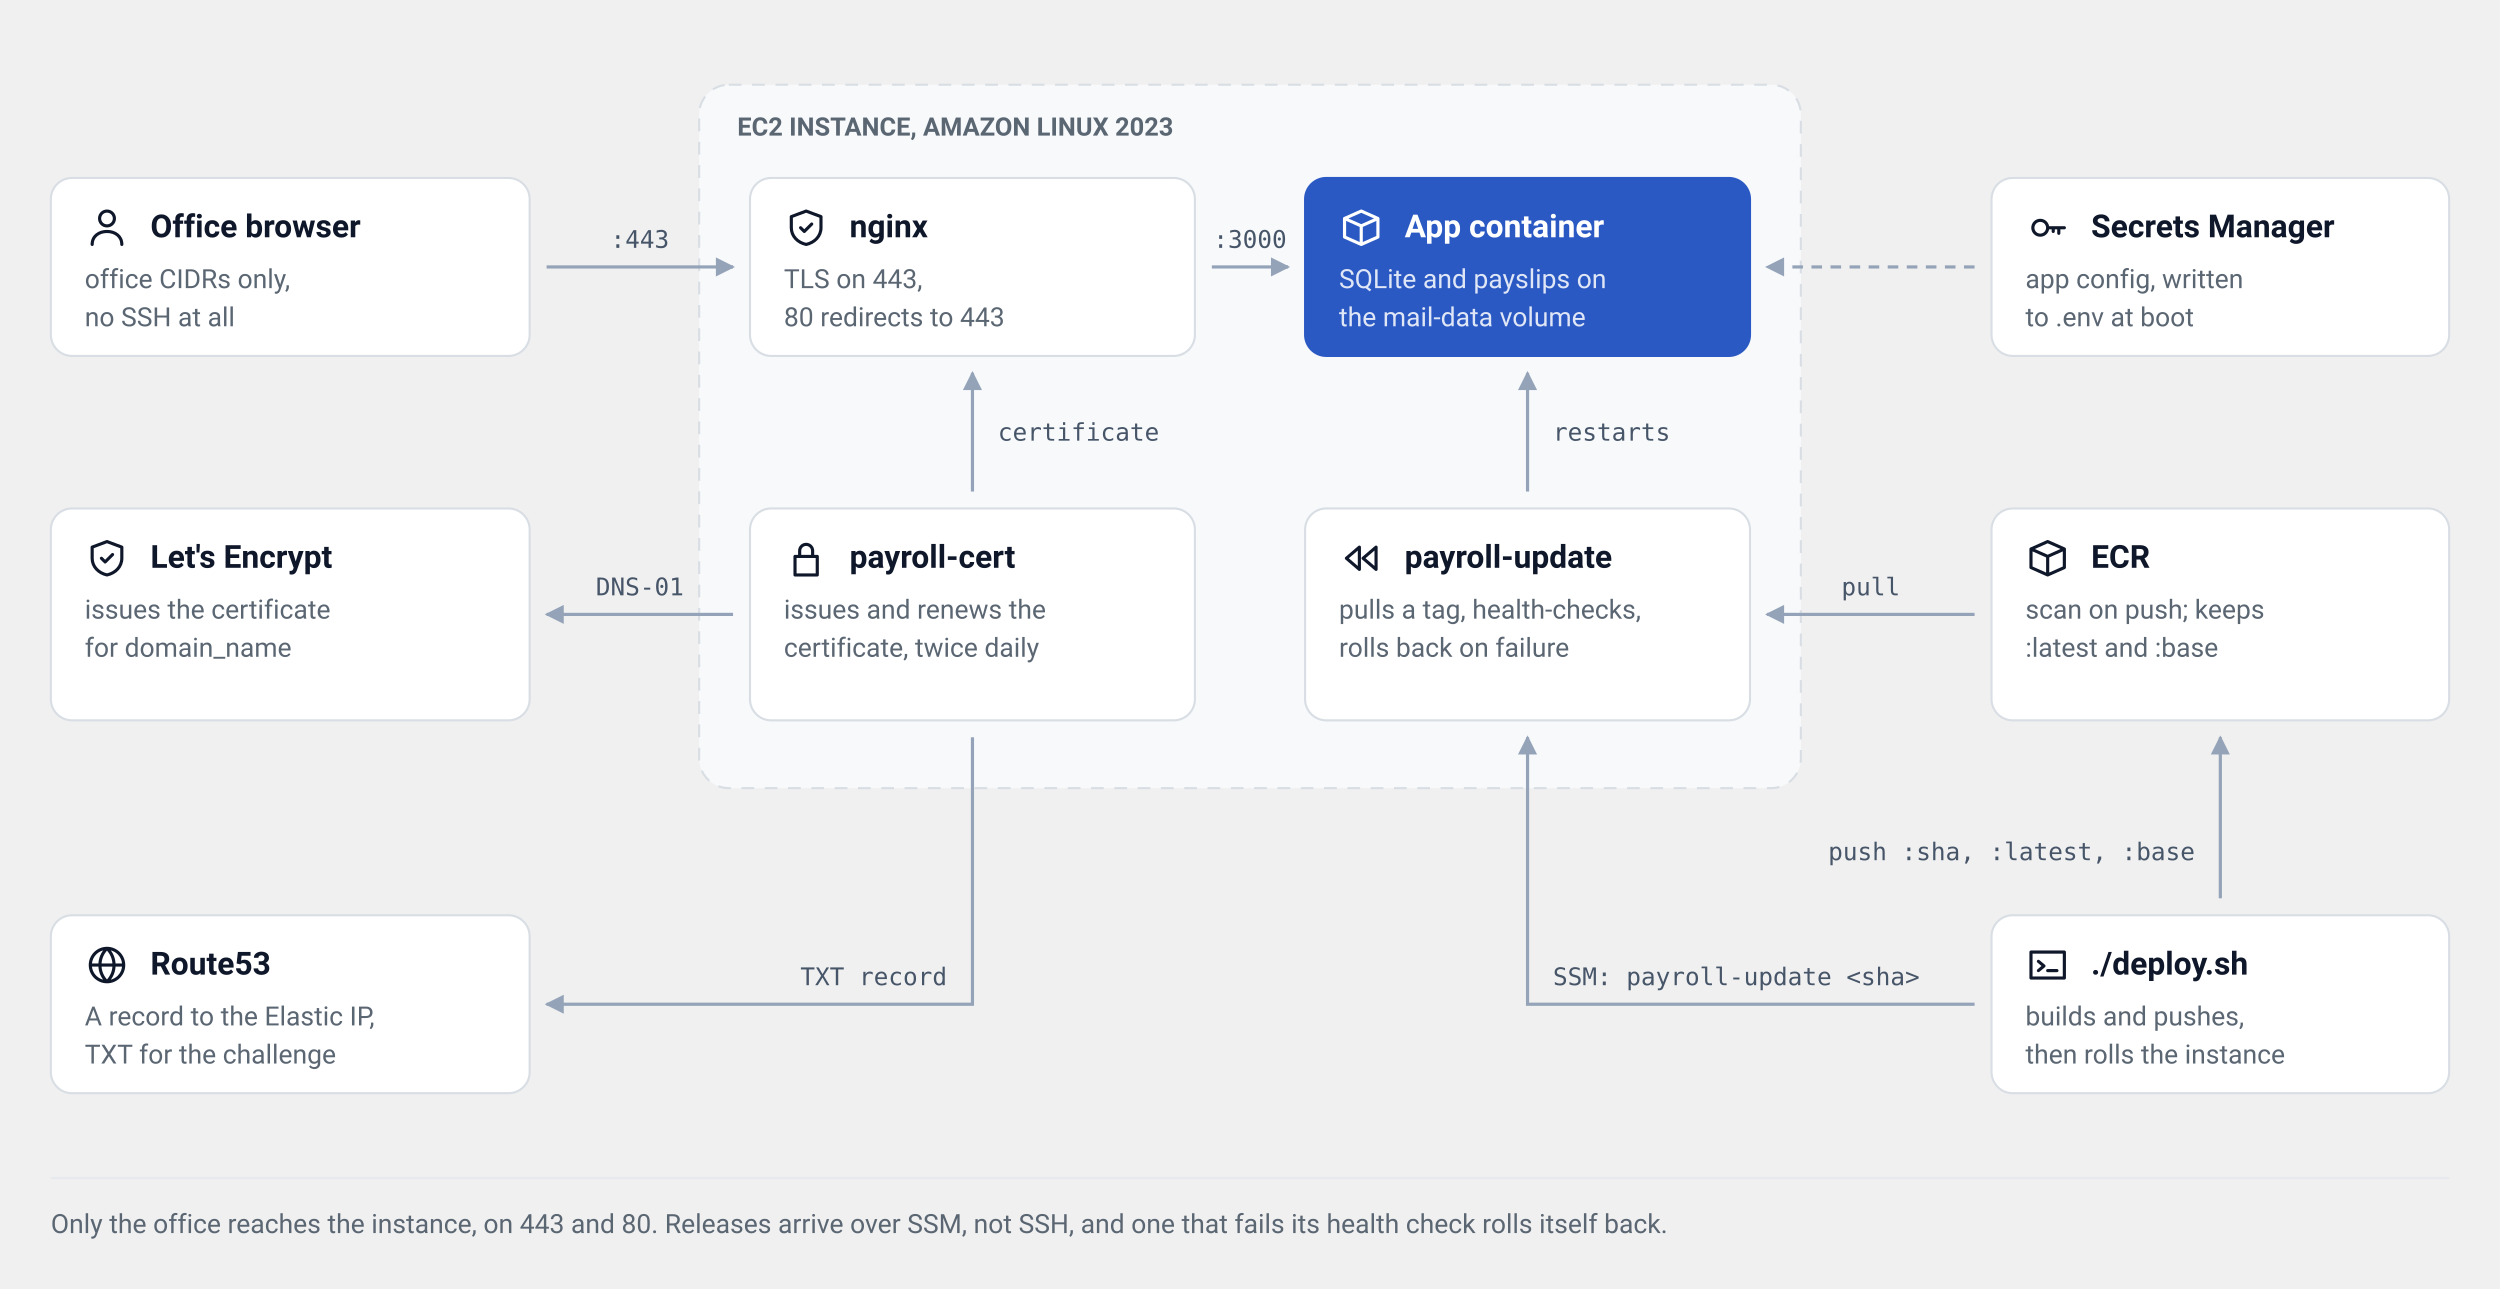
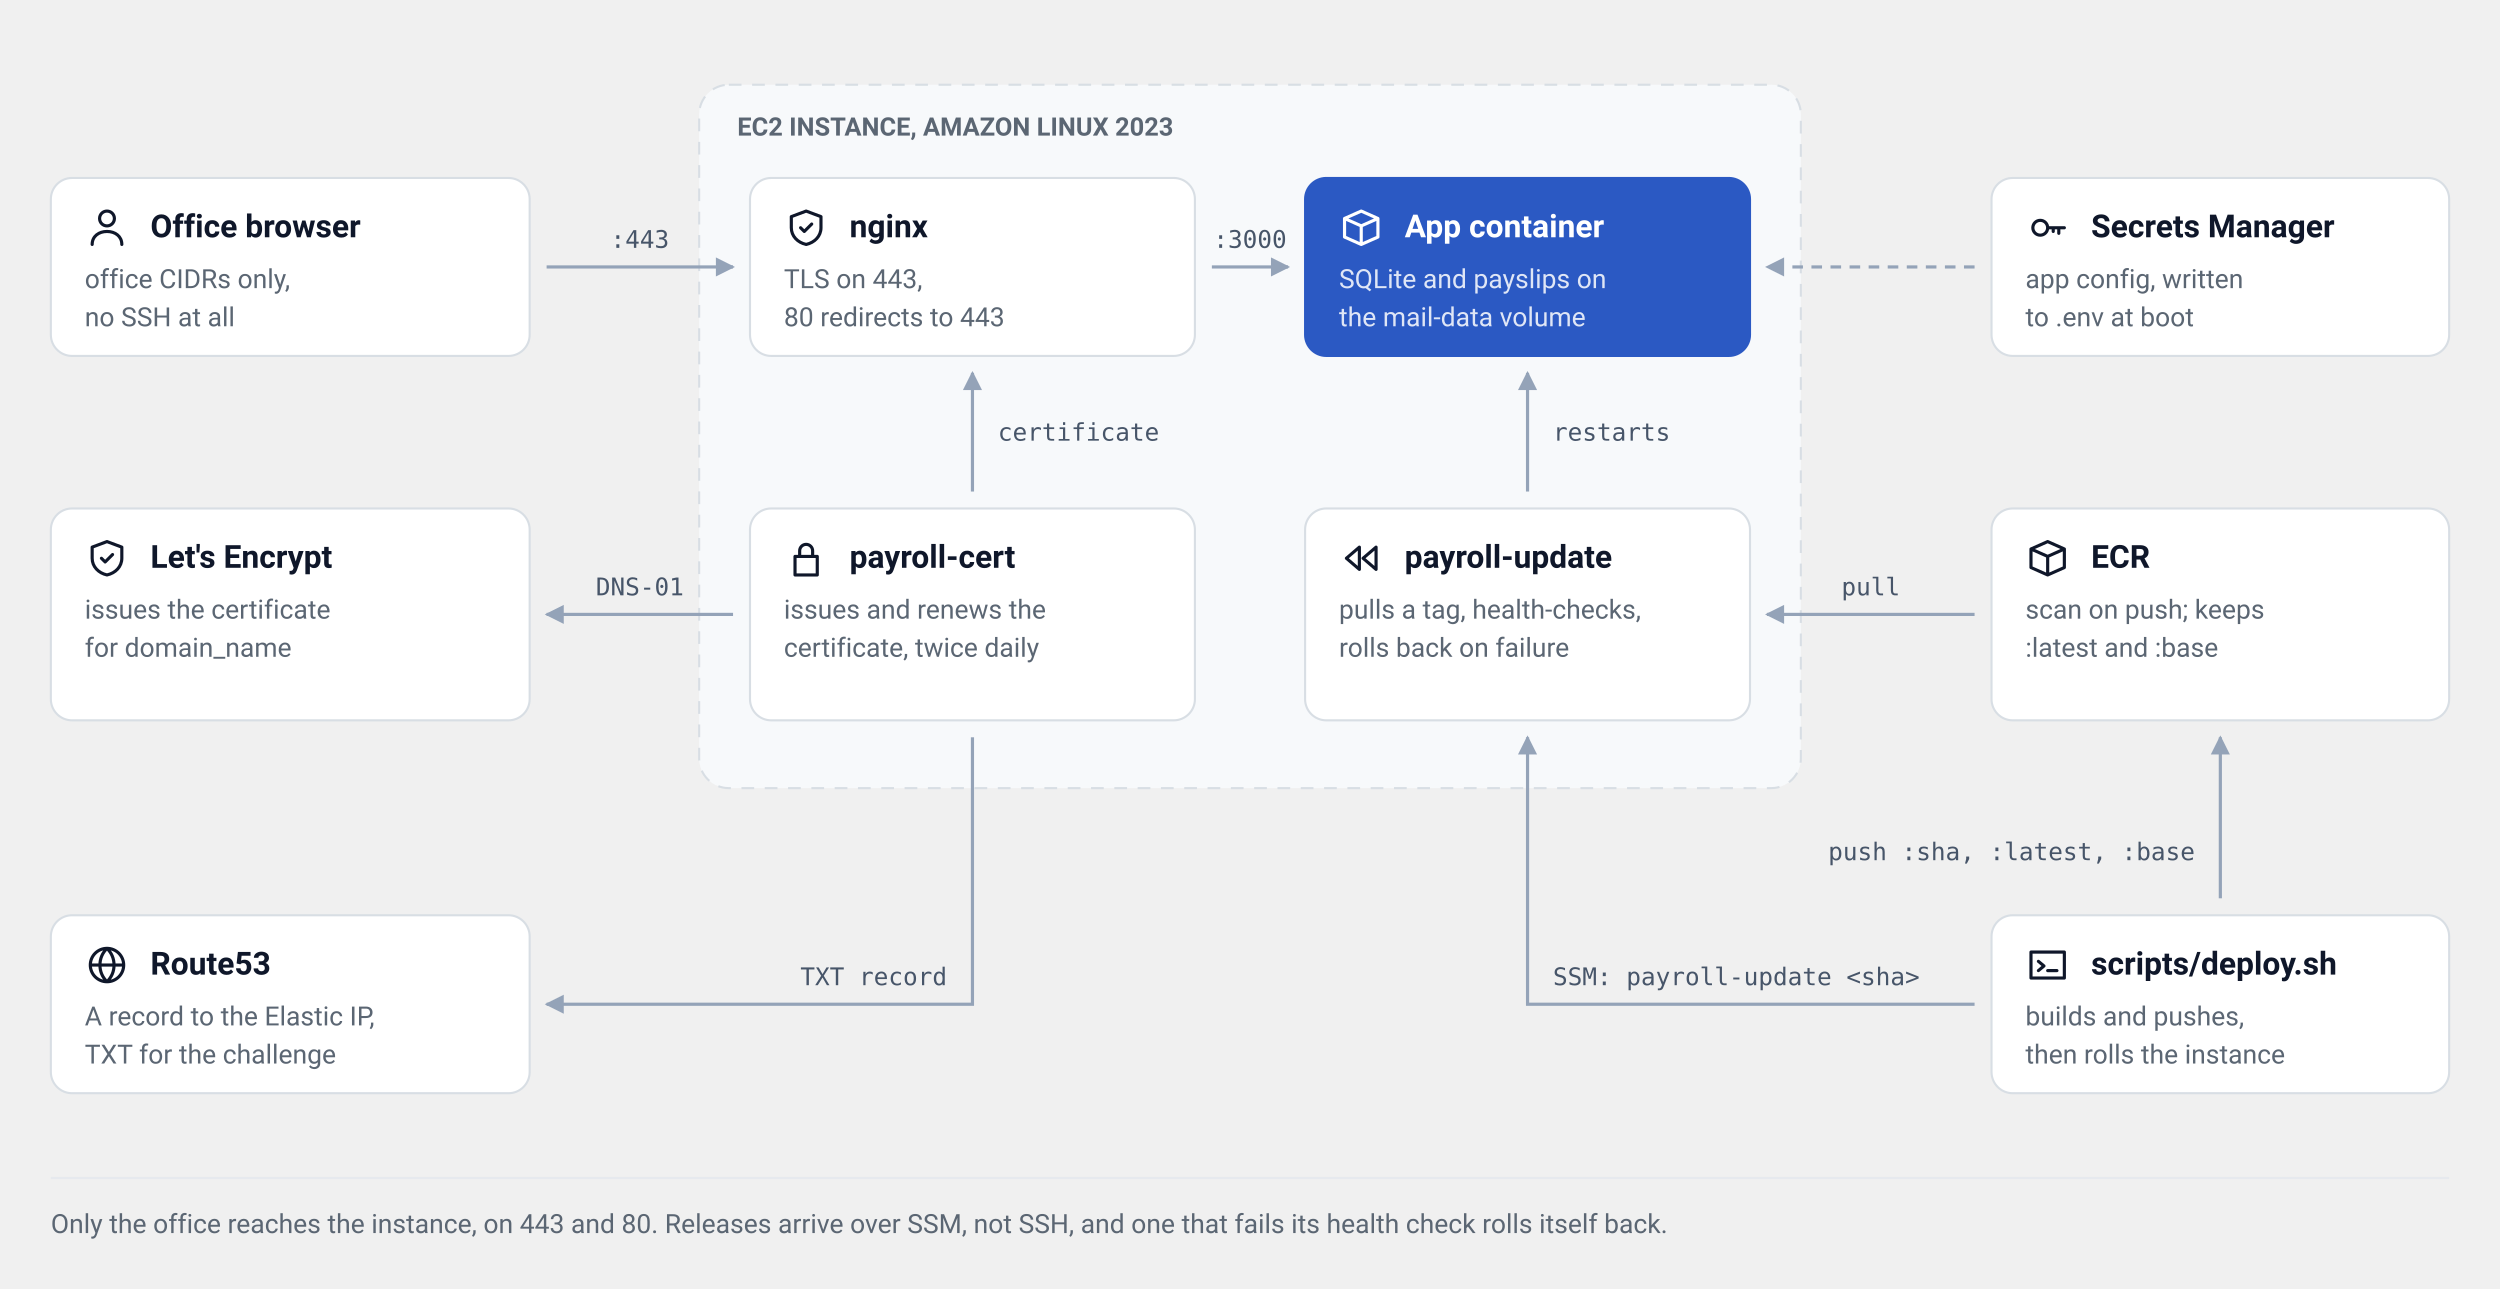
- <svg xmlns="http://www.w3.org/2000/svg" viewBox="0 0 1180 608" width="1180" height="608" role="img" aria-label="An office browser reaches nginx on one EC2 instance over HTTPS; nginx proxies to the app container. Secrets Manager supplies the .env at boot. ./deploy.sh pushes the image to ECR and tells the instance over SSM to run payroll-update, which pulls the tag, health-checks it and rolls back on failure. payroll-cert keeps the Let's Encrypt certificate current using a Route53 DNS-01 challenge.">
+ <svg xmlns="http://www.w3.org/2000/svg" viewBox="0 0 1180 608" width="1180" height="608" role="img" aria-label="An office browser reaches nginx on one EC2 instance over HTTPS; nginx proxies to the app container. Secrets Manager supplies the .env at boot. scripts/deploy.sh pushes the image to ECR and tells the instance over SSM to run payroll-update, which pulls the tag, health-checks it and rolls back on failure. payroll-cert keeps the Let's Encrypt certificate current using a Route53 DNS-01 challenge.">
  <defs>
    <marker id="a" viewBox="0 0 10 10" refX="9" refY="5" markerWidth="6" markerHeight="6" orient="auto-start-reverse">
      <path d="M0 0 10 5 0 10z" fill="#94a3b8" />
    </marker>
  </defs>
  <rect x="330" y="40" width="520" height="332" rx="14" fill="#f7f9fb" stroke="#d8dee4" stroke-width="1" stroke-dasharray="6 5" />
  <text x="348.0" y="64.0" font-family="system-ui,-apple-system,'Segoe UI',Roboto,Helvetica,Arial,sans-serif" font-size="12" fill="#5b6673" text-anchor="start" font-weight="600">EC2 INSTANCE, AMAZON LINUX 2023</text>
  <rect x="354" y="84" width="210" height="84" rx="10" fill="#ffffff" stroke="#d8dee4" stroke-width="1" />
  <g transform="translate(370.0,97.0) scale(0.875)" fill="none" stroke="#0f172a" stroke-width="1.7" stroke-linecap="round" stroke-linejoin="round">
    <path d="M12 3l8 3v6c0 4.5-3.4 8-8 9-4.6-1-8-4.5-8-9V6z M9 12l2 2 4-4" />
  </g>
  <text x="401.0" y="112.0" font-family="system-ui,-apple-system,'Segoe UI',Roboto,Helvetica,Arial,sans-serif" font-size="15" fill="#0f172a" text-anchor="start" font-weight="600">nginx</text>
  <text x="370.0" y="136.0" font-family="system-ui,-apple-system,'Segoe UI',Roboto,Helvetica,Arial,sans-serif" font-size="12.5" fill="#5b6673" text-anchor="start">TLS on 443,</text>
  <text x="370.0" y="154.0" font-family="system-ui,-apple-system,'Segoe UI',Roboto,Helvetica,Arial,sans-serif" font-size="12.5" fill="#5b6673" text-anchor="start">80 redirects to 443</text>
  <rect x="616" y="84" width="210" height="84" rx="10" fill="#2b59c3" stroke="#2b59c3" stroke-width="1" />
  <g transform="translate(632.0,97.0) scale(0.875)" fill="none" stroke="#ffffff" stroke-width="1.7" stroke-linecap="round" stroke-linejoin="round">
    <path d="M3 7l9-4 9 4v10l-9 4-9-4z M3 7l9 4 9-4 M12 11v10" />
  </g>
  <text x="663.0" y="112.0" font-family="system-ui,-apple-system,'Segoe UI',Roboto,Helvetica,Arial,sans-serif" font-size="15" fill="#ffffff" text-anchor="start" font-weight="600">App container</text>
  <text x="632.0" y="136.0" font-family="system-ui,-apple-system,'Segoe UI',Roboto,Helvetica,Arial,sans-serif" font-size="12.5" fill="#ffffff" text-anchor="start" opacity="0.85">SQLite and payslips on</text>
  <text x="632.0" y="154.0" font-family="system-ui,-apple-system,'Segoe UI',Roboto,Helvetica,Arial,sans-serif" font-size="12.5" fill="#ffffff" text-anchor="start" opacity="0.85">the mail-data volume</text>
  <rect x="354" y="240" width="210" height="100" rx="10" fill="#ffffff" stroke="#d8dee4" stroke-width="1" />
  <g transform="translate(370.0,253.0) scale(0.875)" fill="none" stroke="#0f172a" stroke-width="1.7" stroke-linecap="round" stroke-linejoin="round">
    <path d="M6 11h12v10H6z M8.5 11V8a3.5 3.5 0 0 1 7 0v3" />
  </g>
  <text x="401.0" y="268.0" font-family="system-ui,-apple-system,'Segoe UI',Roboto,Helvetica,Arial,sans-serif" font-size="15" fill="#0f172a" text-anchor="start" font-weight="600">payroll-cert</text>
  <text x="370.0" y="292.0" font-family="system-ui,-apple-system,'Segoe UI',Roboto,Helvetica,Arial,sans-serif" font-size="12.5" fill="#5b6673" text-anchor="start">issues and renews the</text>
  <text x="370.0" y="310.0" font-family="system-ui,-apple-system,'Segoe UI',Roboto,Helvetica,Arial,sans-serif" font-size="12.5" fill="#5b6673" text-anchor="start">certificate, twice daily</text>
  <rect x="616" y="240" width="210" height="100" rx="10" fill="#ffffff" stroke="#d8dee4" stroke-width="1" />
  <g transform="translate(632.0,253.0) scale(0.875)" fill="none" stroke="#0f172a" stroke-width="1.7" stroke-linecap="round" stroke-linejoin="round">
    <path d="M11 6 4 12l7 6z M20 6l-7 6 7 6z" />
  </g>
  <text x="663.0" y="268.0" font-family="system-ui,-apple-system,'Segoe UI',Roboto,Helvetica,Arial,sans-serif" font-size="15" fill="#0f172a" text-anchor="start" font-weight="600">payroll-update</text>
  <text x="632.0" y="292.0" font-family="system-ui,-apple-system,'Segoe UI',Roboto,Helvetica,Arial,sans-serif" font-size="12.5" fill="#5b6673" text-anchor="start">pulls a tag, health-checks,</text>
  <text x="632.0" y="310.0" font-family="system-ui,-apple-system,'Segoe UI',Roboto,Helvetica,Arial,sans-serif" font-size="12.5" fill="#5b6673" text-anchor="start">rolls back on failure</text>
  <polyline points="572,126 608,126" fill="none" stroke="#94a3b8" stroke-width="1.5" marker-end="url(#a)" />
  <text x="590.0" y="117.0" font-family="ui-monospace,SFMono-Regular,'SF Mono',Menlo,Consolas,monospace" font-size="11.5" fill="#475569" text-anchor="middle">:3000</text>
  <polyline points="459.0,232 459.0,176" fill="none" stroke="#94a3b8" stroke-width="1.5" marker-end="url(#a)" />
  <text x="471.0" y="208.0" font-family="ui-monospace,SFMono-Regular,'SF Mono',Menlo,Consolas,monospace" font-size="11.5" fill="#475569" text-anchor="start">certificate</text>
  <polyline points="721.0,232 721.0,176" fill="none" stroke="#94a3b8" stroke-width="1.5" marker-end="url(#a)" />
  <text x="733.0" y="208.0" font-family="ui-monospace,SFMono-Regular,'SF Mono',Menlo,Consolas,monospace" font-size="11.5" fill="#475569" text-anchor="start">restarts</text>
  <rect x="24" y="84" width="226" height="84" rx="10" fill="#ffffff" stroke="#d8dee4" stroke-width="1" />
  <g transform="translate(40.0,97.0) scale(0.875)" fill="none" stroke="#0f172a" stroke-width="1.7" stroke-linecap="round" stroke-linejoin="round">
    <path d="M12 11a4 4 0 1 0 0-8 4 4 0 0 0 0 8z M4 21c0-4.4 3.6-7 8-7s8 2.6 8 7" />
  </g>
  <text x="71.0" y="112.0" font-family="system-ui,-apple-system,'Segoe UI',Roboto,Helvetica,Arial,sans-serif" font-size="15" fill="#0f172a" text-anchor="start" font-weight="600">Office browser</text>
  <text x="40.0" y="136.0" font-family="system-ui,-apple-system,'Segoe UI',Roboto,Helvetica,Arial,sans-serif" font-size="12.5" fill="#5b6673" text-anchor="start">office CIDRs only,</text>
  <text x="40.0" y="154.0" font-family="system-ui,-apple-system,'Segoe UI',Roboto,Helvetica,Arial,sans-serif" font-size="12.5" fill="#5b6673" text-anchor="start">no SSH at all</text>
  <polyline points="258,126 346,126" fill="none" stroke="#94a3b8" stroke-width="1.5" marker-end="url(#a)" />
  <text x="302.0" y="117.0" font-family="ui-monospace,SFMono-Regular,'SF Mono',Menlo,Consolas,monospace" font-size="11.5" fill="#475569" text-anchor="middle">:443</text>
  <rect x="24" y="240" width="226" height="100" rx="10" fill="#ffffff" stroke="#d8dee4" stroke-width="1" />
  <g transform="translate(40.0,253.0) scale(0.875)" fill="none" stroke="#0f172a" stroke-width="1.7" stroke-linecap="round" stroke-linejoin="round">
    <path d="M12 3l8 3v6c0 4.5-3.4 8-8 9-4.6-1-8-4.5-8-9V6z M9 12l2 2 4-4" />
  </g>
  <text x="71.0" y="268.0" font-family="system-ui,-apple-system,'Segoe UI',Roboto,Helvetica,Arial,sans-serif" font-size="15" fill="#0f172a" text-anchor="start" font-weight="600">Let's Encrypt</text>
  <text x="40.0" y="292.0" font-family="system-ui,-apple-system,'Segoe UI',Roboto,Helvetica,Arial,sans-serif" font-size="12.5" fill="#5b6673" text-anchor="start">issues the certificate</text>
  <text x="40.0" y="310.0" font-family="system-ui,-apple-system,'Segoe UI',Roboto,Helvetica,Arial,sans-serif" font-size="12.5" fill="#5b6673" text-anchor="start">for domain_name</text>
  <polyline points="346,290 258,290" fill="none" stroke="#94a3b8" stroke-width="1.5" marker-end="url(#a)" />
  <text x="302.0" y="281.0" font-family="ui-monospace,SFMono-Regular,'SF Mono',Menlo,Consolas,monospace" font-size="11.5" fill="#475569" text-anchor="middle">DNS-01</text>
  <rect x="940" y="84" width="216" height="84" rx="10" fill="#ffffff" stroke="#d8dee4" stroke-width="1" />
  <g transform="translate(956.0,97.0) scale(0.875)" fill="none" stroke="#0f172a" stroke-width="1.7" stroke-linecap="round" stroke-linejoin="round">
    <path d="M8 16a4 4 0 1 0 0-8 4 4 0 0 0 0 8z M12 12h9 M18 12v3 M15 12v2" />
  </g>
  <text x="987.0" y="112.0" font-family="system-ui,-apple-system,'Segoe UI',Roboto,Helvetica,Arial,sans-serif" font-size="15" fill="#0f172a" text-anchor="start" font-weight="600">Secrets Manager</text>
  <text x="956.0" y="136.0" font-family="system-ui,-apple-system,'Segoe UI',Roboto,Helvetica,Arial,sans-serif" font-size="12.5" fill="#5b6673" text-anchor="start">app config, written</text>
  <text x="956.0" y="154.0" font-family="system-ui,-apple-system,'Segoe UI',Roboto,Helvetica,Arial,sans-serif" font-size="12.5" fill="#5b6673" text-anchor="start">to .env at boot</text>
  <polyline points="932,126 834,126" fill="none" stroke="#94a3b8" stroke-width="1.5" stroke-dasharray="5 4" marker-end="url(#a)" />
  <rect x="940" y="240" width="216" height="100" rx="10" fill="#ffffff" stroke="#d8dee4" stroke-width="1" />
  <g transform="translate(956.0,253.0) scale(0.875)" fill="none" stroke="#0f172a" stroke-width="1.7" stroke-linecap="round" stroke-linejoin="round">
    <path d="M3 7l9-4 9 4v10l-9 4-9-4z M3 7l9 4 9-4 M12 11v10" />
  </g>
  <text x="987.0" y="268.0" font-family="system-ui,-apple-system,'Segoe UI',Roboto,Helvetica,Arial,sans-serif" font-size="15" fill="#0f172a" text-anchor="start" font-weight="600">ECR</text>
  <text x="956.0" y="292.0" font-family="system-ui,-apple-system,'Segoe UI',Roboto,Helvetica,Arial,sans-serif" font-size="12.5" fill="#5b6673" text-anchor="start">scan on push; keeps</text>
  <text x="956.0" y="310.0" font-family="system-ui,-apple-system,'Segoe UI',Roboto,Helvetica,Arial,sans-serif" font-size="12.5" fill="#5b6673" text-anchor="start">:latest and :base</text>
  <polyline points="932,290 834,290" fill="none" stroke="#94a3b8" stroke-width="1.5" marker-end="url(#a)" />
  <text x="883.0" y="281.0" font-family="ui-monospace,SFMono-Regular,'SF Mono',Menlo,Consolas,monospace" font-size="11.5" fill="#475569" text-anchor="middle">pull</text>
  <rect x="24" y="432" width="226" height="84" rx="10" fill="#ffffff" stroke="#d8dee4" stroke-width="1" />
  <g transform="translate(40.0,445.0) scale(0.875)" fill="none" stroke="#0f172a" stroke-width="1.7" stroke-linecap="round" stroke-linejoin="round">
    <path d="M12 21a9 9 0 1 0 0-18 9 9 0 0 0 0 18z M3 12h18 M12 3c2.5 2.5 3.8 5.5 3.8 9s-1.3 6.5-3.8 9c-2.5-2.5-3.8-5.5-3.8-9S9.5 5.5 12 3z" />
  </g>
  <text x="71.0" y="460.0" font-family="system-ui,-apple-system,'Segoe UI',Roboto,Helvetica,Arial,sans-serif" font-size="15" fill="#0f172a" text-anchor="start" font-weight="600">Route53</text>
  <text x="40.0" y="484.0" font-family="system-ui,-apple-system,'Segoe UI',Roboto,Helvetica,Arial,sans-serif" font-size="12.5" fill="#5b6673" text-anchor="start">A record to the Elastic IP,</text>
  <text x="40.0" y="502.0" font-family="system-ui,-apple-system,'Segoe UI',Roboto,Helvetica,Arial,sans-serif" font-size="12.5" fill="#5b6673" text-anchor="start">TXT for the challenge</text>
  <polyline points="459.0,348 459.0,474 258,474" fill="none" stroke="#94a3b8" stroke-width="1.5" marker-end="url(#a)" />
  <text x="447.0" y="465.0" font-family="ui-monospace,SFMono-Regular,'SF Mono',Menlo,Consolas,monospace" font-size="11.5" fill="#475569" text-anchor="end">TXT record</text>
  <rect x="940" y="432" width="216" height="84" rx="10" fill="#ffffff" stroke="#d8dee4" stroke-width="1" />
  <g transform="translate(956.0,445.0) scale(0.875)" fill="none" stroke="#0f172a" stroke-width="1.7" stroke-linecap="round" stroke-linejoin="round">
    <path d="M3 5h18v14H3z M7 10l3 2.5L7 15 M12 15h5" />
  </g>
-   <text x="987.0" y="460.0" font-family="system-ui,-apple-system,'Segoe UI',Roboto,Helvetica,Arial,sans-serif" font-size="15" fill="#0f172a" text-anchor="start" font-weight="600">./deploy.sh</text>
+   <text x="987.0" y="460.0" font-family="system-ui,-apple-system,'Segoe UI',Roboto,Helvetica,Arial,sans-serif" font-size="15" fill="#0f172a" text-anchor="start" font-weight="600">scripts/deploy.sh</text>
  <text x="956.0" y="484.0" font-family="system-ui,-apple-system,'Segoe UI',Roboto,Helvetica,Arial,sans-serif" font-size="12.5" fill="#5b6673" text-anchor="start">builds and pushes,</text>
  <text x="956.0" y="502.0" font-family="system-ui,-apple-system,'Segoe UI',Roboto,Helvetica,Arial,sans-serif" font-size="12.5" fill="#5b6673" text-anchor="start">then rolls the instance</text>
  <polyline points="1048,424 1048,348" fill="none" stroke="#94a3b8" stroke-width="1.5" marker-end="url(#a)" />
  <text x="1036.0" y="406.0" font-family="ui-monospace,SFMono-Regular,'SF Mono',Menlo,Consolas,monospace" font-size="11.5" fill="#475569" text-anchor="end">push :sha, :latest, :base</text>
  <polyline points="932,474 721.0,474 721.0,348" fill="none" stroke="#94a3b8" stroke-width="1.5" marker-end="url(#a)" />
  <text x="733.0" y="465.0" font-family="ui-monospace,SFMono-Regular,'SF Mono',Menlo,Consolas,monospace" font-size="11.5" fill="#475569" text-anchor="start">SSM: payroll-update &lt;sha&gt;</text>
  <line x1="24" y1="556" x2="1156" y2="556" stroke="#e6e9ee" stroke-width="1" />
  <text x="24.0" y="582.0" font-family="system-ui,-apple-system,'Segoe UI',Roboto,Helvetica,Arial,sans-serif" font-size="12.5" fill="#5b6673" text-anchor="start">Only the office reaches the instance, on 443 and 80. Releases arrive over SSM, not SSH, and one that fails its health check rolls itself back.</text>
</svg>
